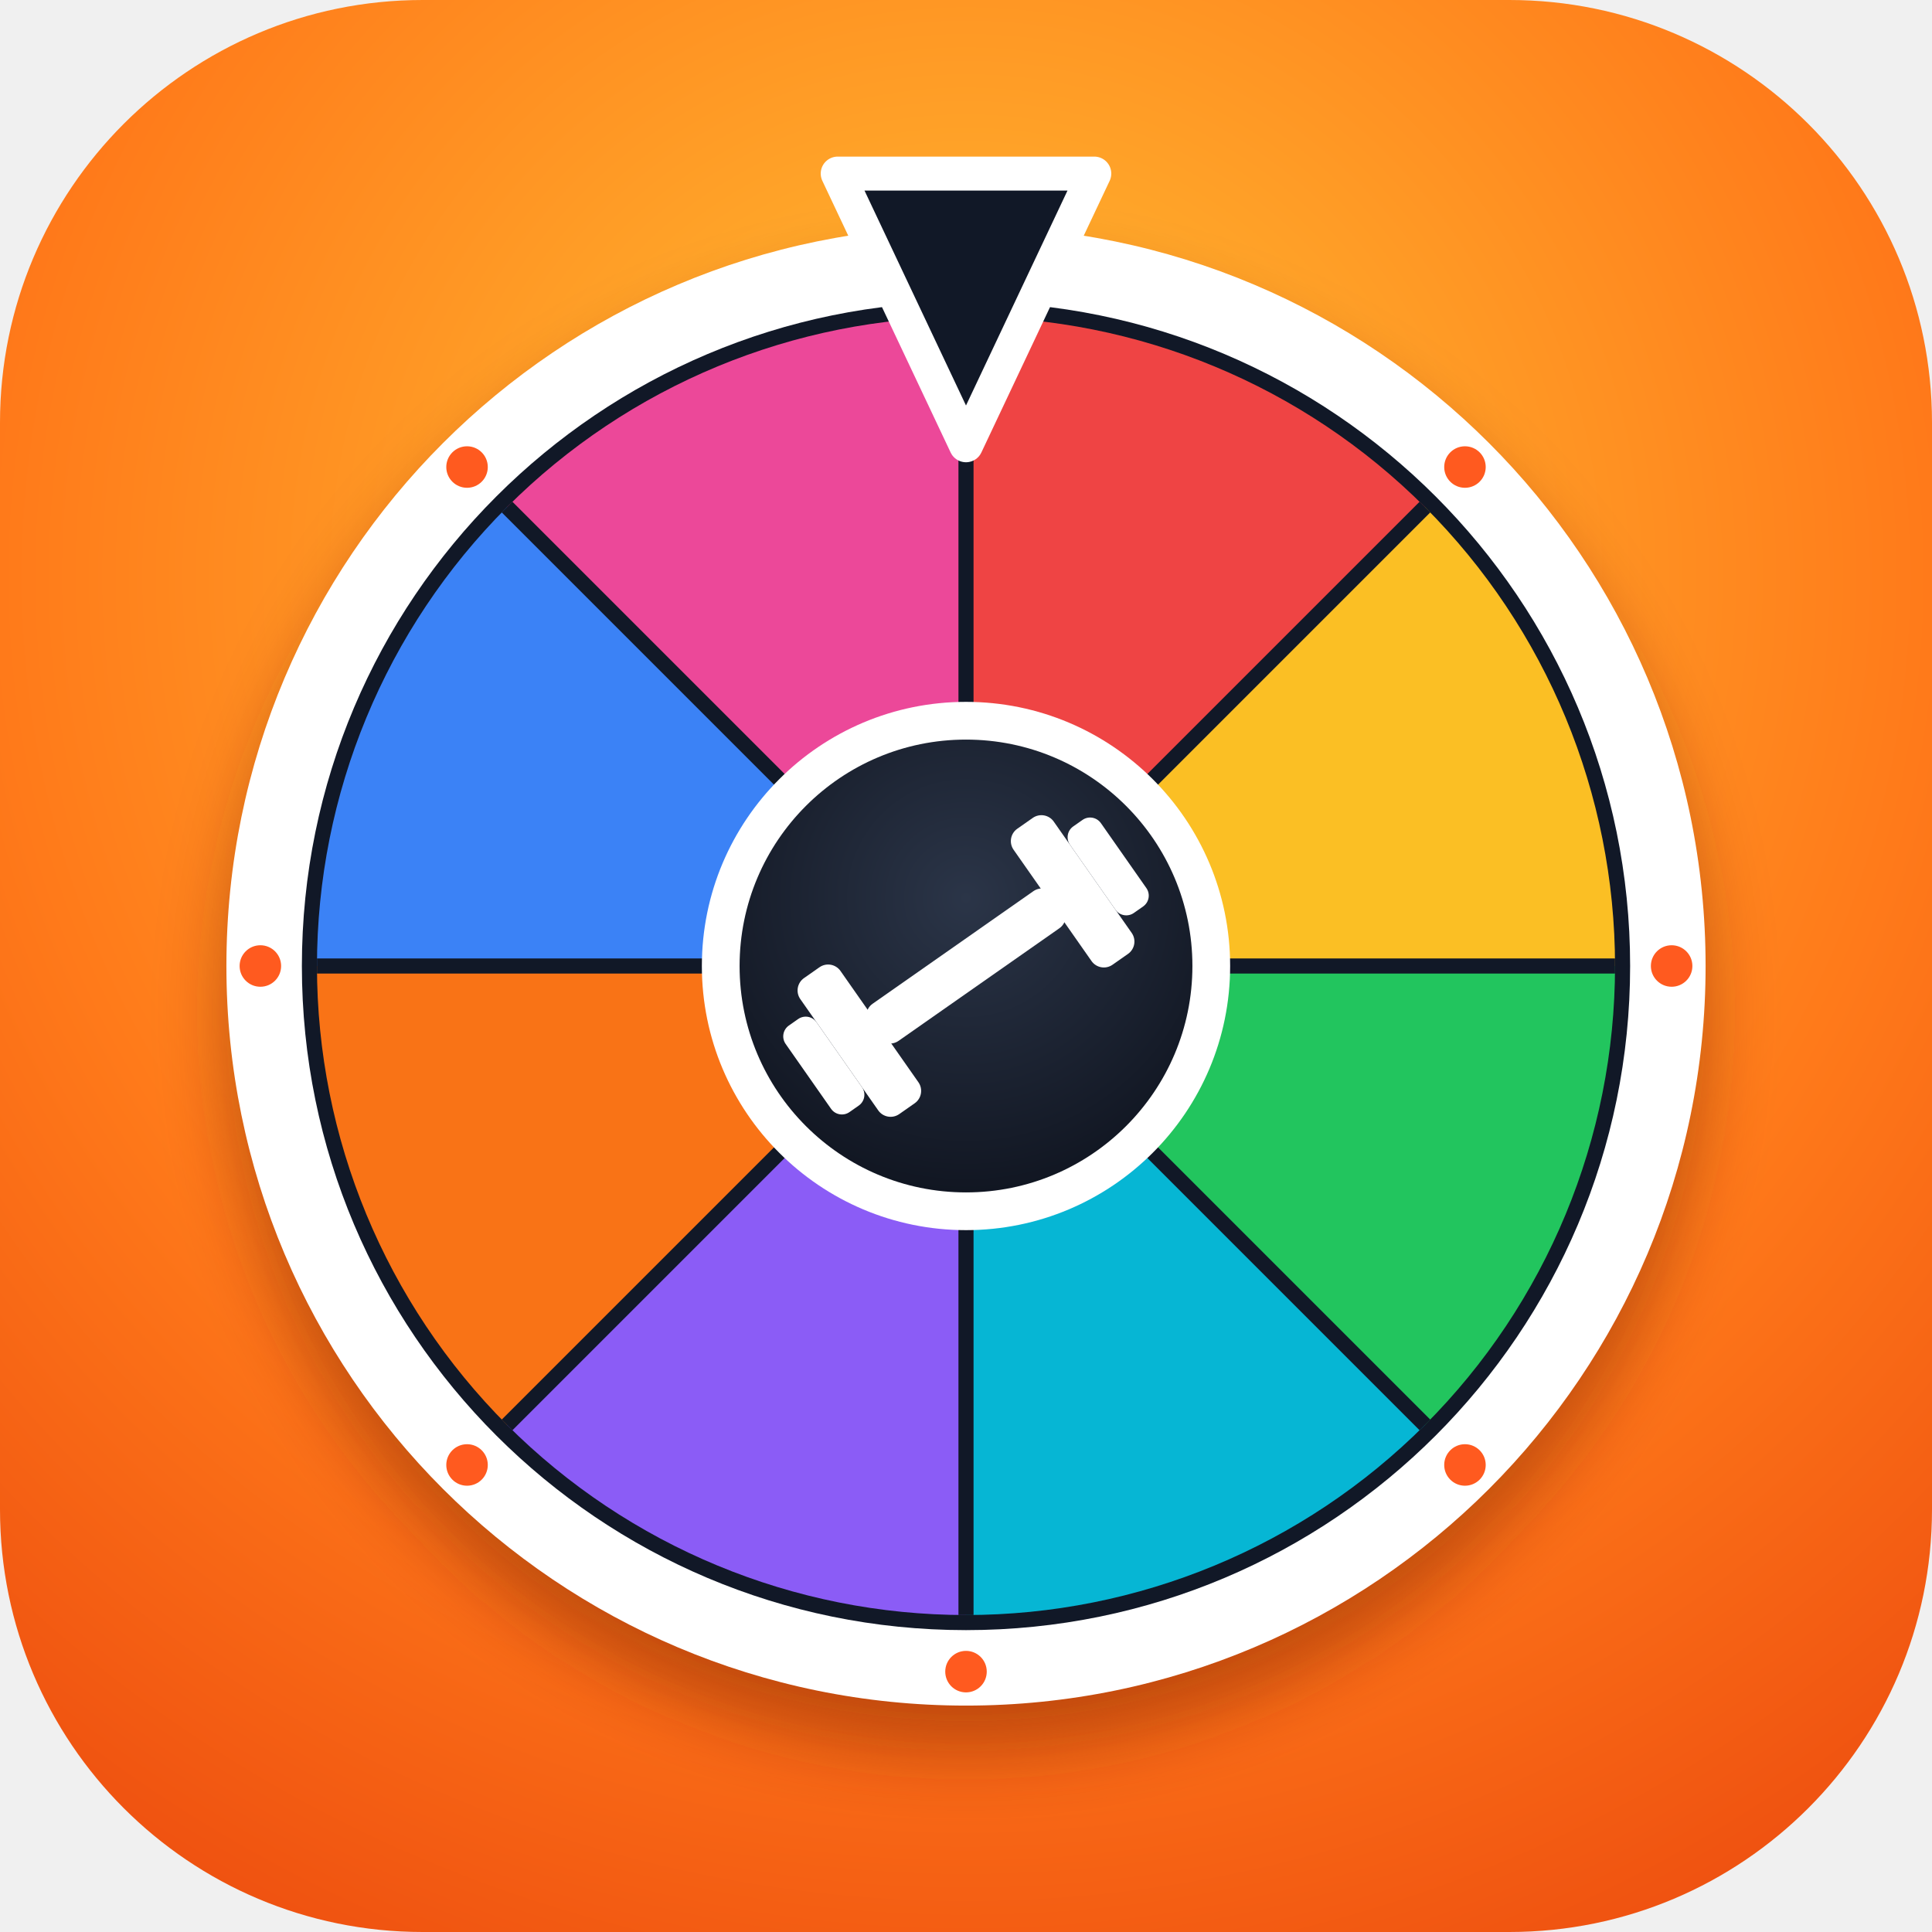
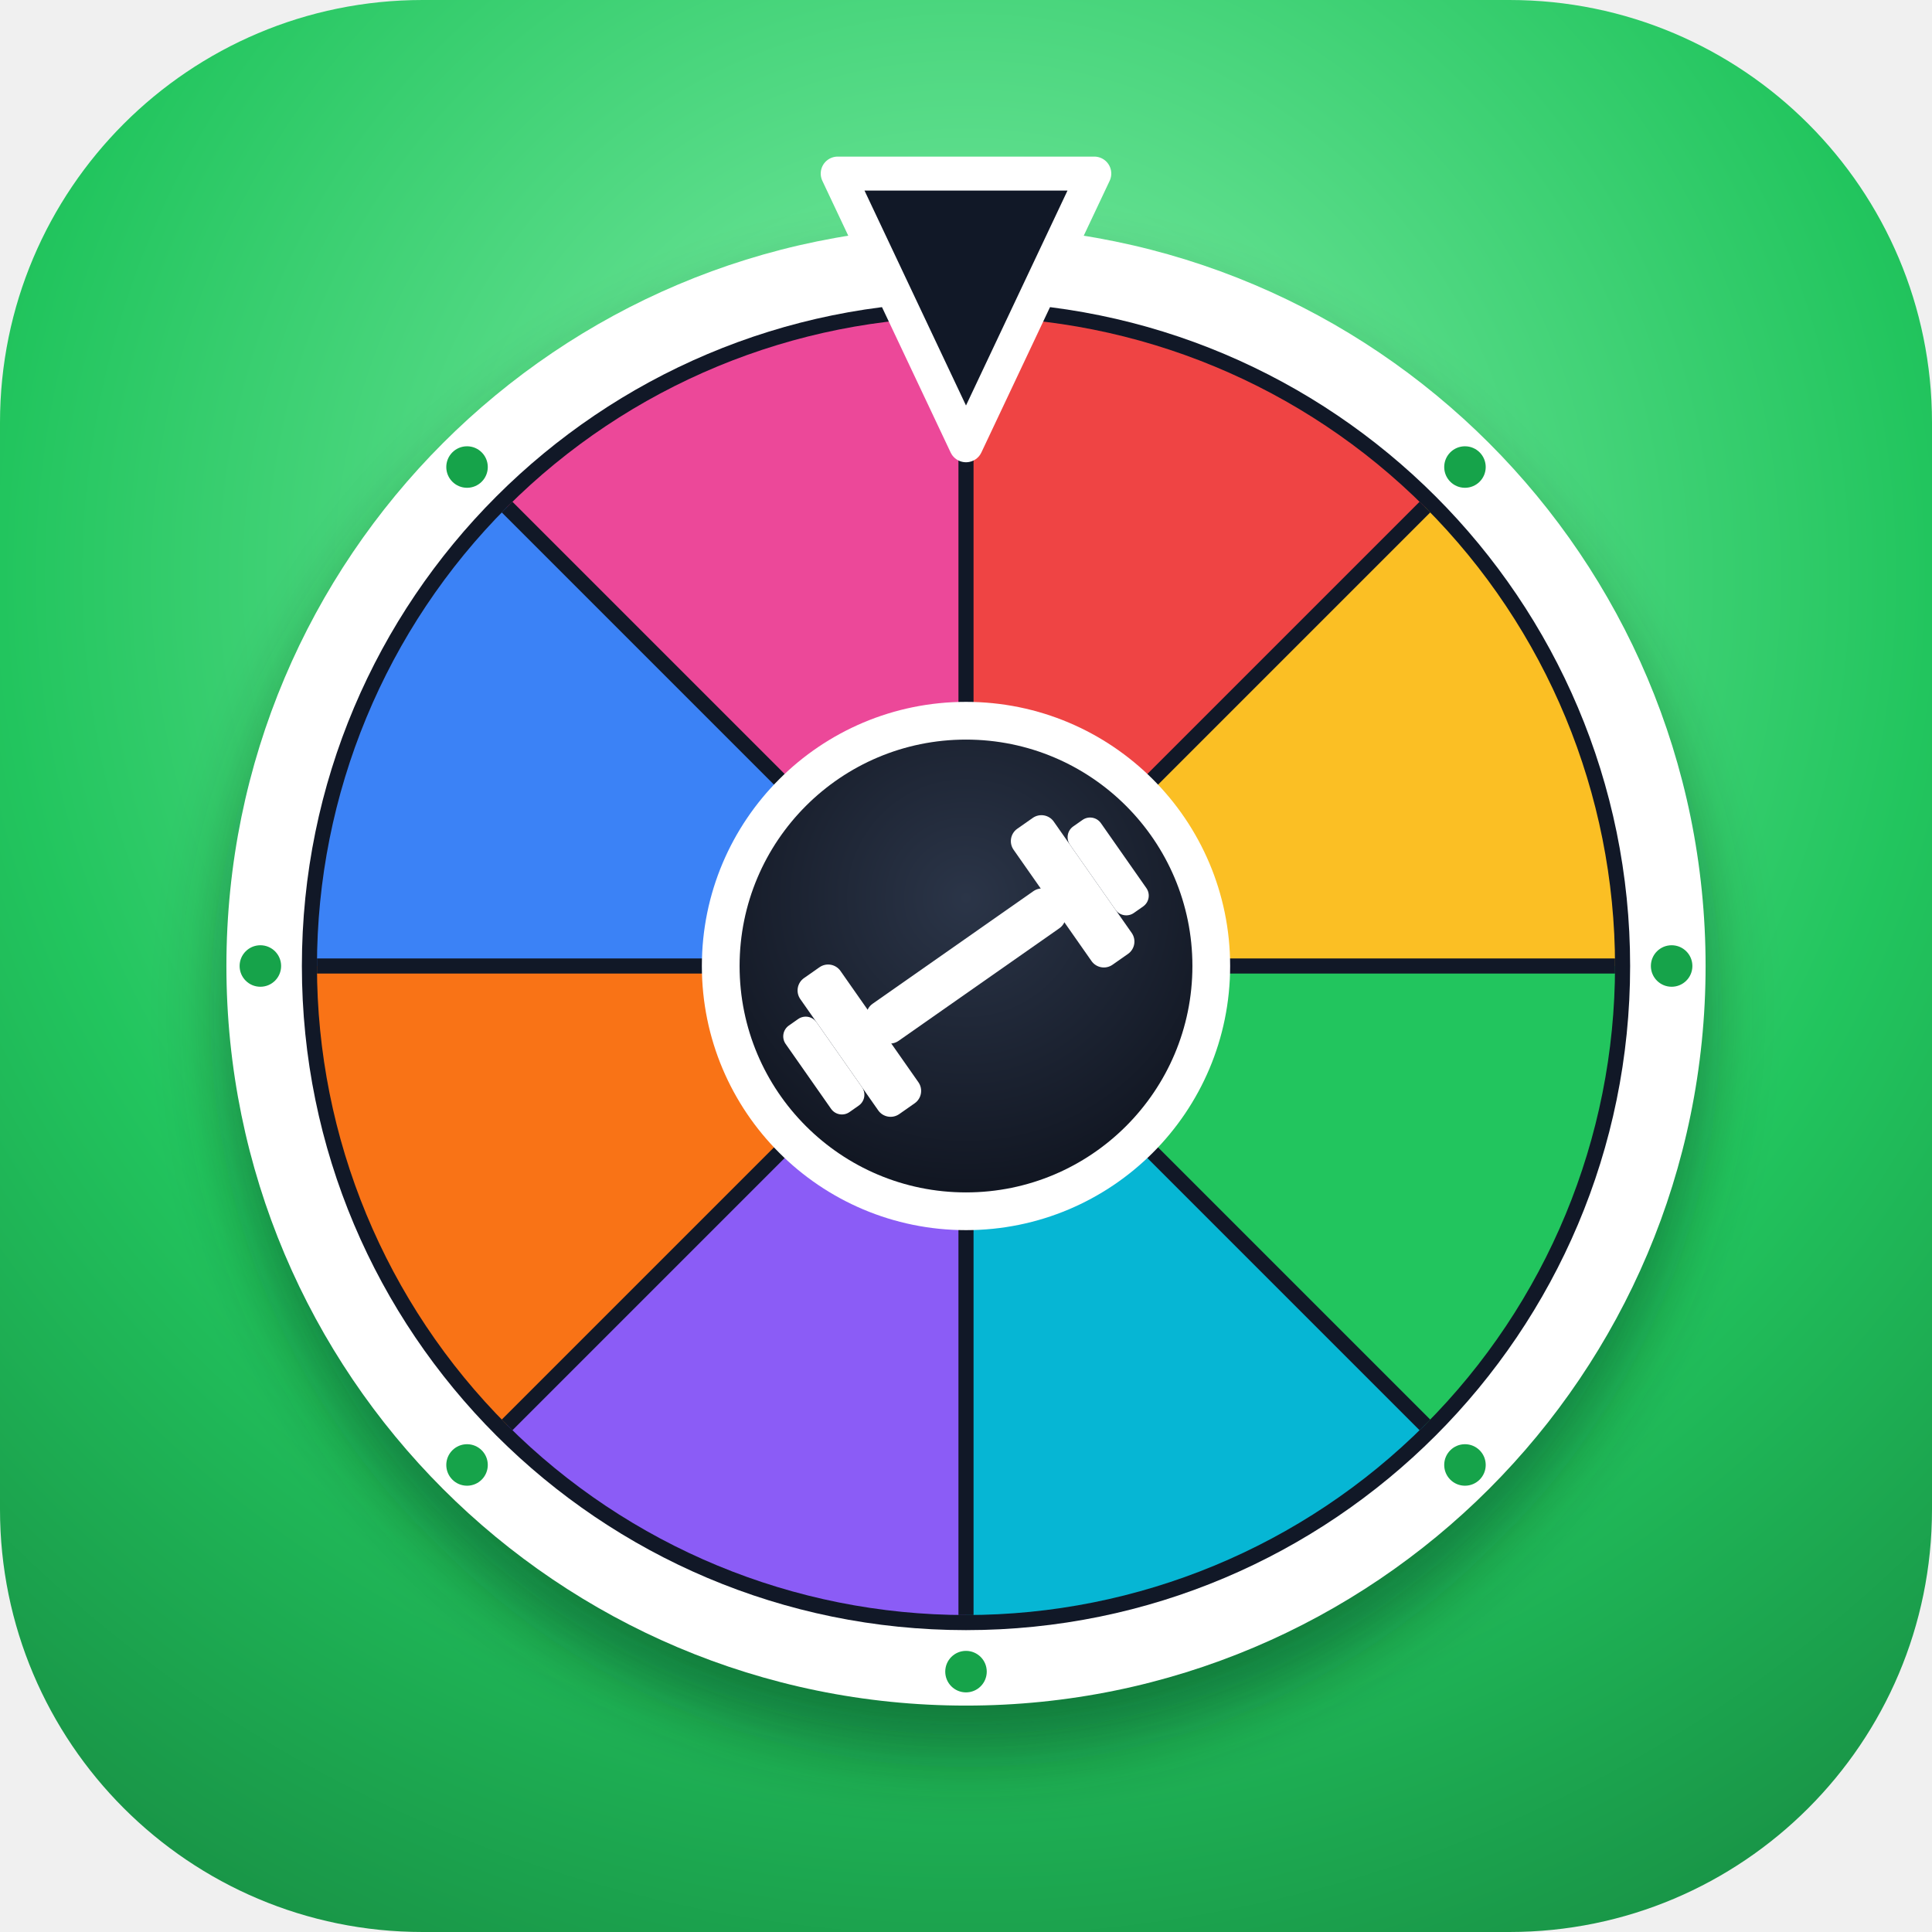
<svg xmlns="http://www.w3.org/2000/svg" viewBox="0 0 512 512" width="512" height="512">
  <defs>
    <radialGradient id="bg" cx="0.5" cy="0.3" r="0.9">
-       <stop offset="0" stop-color="#FFC233" />
-       <stop offset="0.55" stop-color="#FF7A1A" />
-       <stop offset="1" stop-color="#E8400C" />
+       <stop offset="0" stop-color="#86EFAC" />
+       <stop offset="0.55" stop-color="#22C55E" />
+       <stop offset="1" stop-color="#15803D" />
    </radialGradient>
    <radialGradient id="hub" cx="0.5" cy="0.35" r="0.8">
      <stop offset="0" stop-color="#2B3548" />
      <stop offset="1" stop-color="#0B0F19" />
    </radialGradient>
    <filter id="shadow" x="-20%" y="-20%" width="140%" height="140%">
      <feGaussianBlur stdDeviation="9" />
    </filter>
  </defs>
  <rect width="512" height="512" rx="112" fill="url(#bg)" />
  <g transform="translate(256,256) scale(1) translate(-256,-256)">
-     <circle cx="256" cy="268" r="196" fill="#7A1F00" opacity="0.45" filter="url(#shadow)" />
+     <circle cx="256" cy="268" r="196" fill="#052E16" opacity="0.45" filter="url(#shadow)" />
    <circle cx="256" cy="256" r="196" fill="#FFFFFF" />
    <circle cx="256" cy="256" r="176" fill="#111827" />
    <path d="M256,256 L256.00,84.00 A172,172 0 0 1 377.62,134.38 Z" fill="#EF4444" />
    <path d="M256,256 L377.62,134.38 A172,172 0 0 1 428.00,256.00 Z" fill="#FBBF24" />
    <path d="M256,256 L428.00,256.00 A172,172 0 0 1 377.62,377.62 Z" fill="#22C55E" />
    <path d="M256,256 L377.62,377.62 A172,172 0 0 1 256.00,428.00 Z" fill="#06B6D4" />
    <path d="M256,256 L256.00,428.00 A172,172 0 0 1 134.38,377.62 Z" fill="#8B5CF6" />
    <path d="M256,256 L134.38,377.62 A172,172 0 0 1 84.00,256.00 Z" fill="#F97316" />
    <path d="M256,256 L84.00,256.00 A172,172 0 0 1 134.38,134.38 Z" fill="#3B82F6" />
    <path d="M256,256 L134.38,134.38 A172,172 0 0 1 256.00,84.00 Z" fill="#EC4899" />
    <line x1="256" y1="256" x2="256.00" y2="84.00" stroke="#111827" stroke-width="4" />
    <line x1="256" y1="256" x2="377.62" y2="134.38" stroke="#111827" stroke-width="4" />
    <line x1="256" y1="256" x2="428.00" y2="256.00" stroke="#111827" stroke-width="4" />
    <line x1="256" y1="256" x2="377.62" y2="377.62" stroke="#111827" stroke-width="4" />
    <line x1="256" y1="256" x2="256.00" y2="428.00" stroke="#111827" stroke-width="4" />
    <line x1="256" y1="256" x2="134.38" y2="377.62" stroke="#111827" stroke-width="4" />
    <line x1="256" y1="256" x2="84.00" y2="256.00" stroke="#111827" stroke-width="4" />
    <line x1="256" y1="256" x2="134.38" y2="134.38" stroke="#111827" stroke-width="4" />
-     <circle cx="256.00" cy="69.00" r="5.5" fill="#FF5A1F" />
-     <circle cx="388.23" cy="123.77" r="5.5" fill="#FF5A1F" />
-     <circle cx="443.00" cy="256.00" r="5.5" fill="#FF5A1F" />
-     <circle cx="388.23" cy="388.23" r="5.5" fill="#FF5A1F" />
-     <circle cx="256.00" cy="443.00" r="5.5" fill="#FF5A1F" />
-     <circle cx="123.77" cy="388.23" r="5.5" fill="#FF5A1F" />
-     <circle cx="69.00" cy="256.00" r="5.5" fill="#FF5A1F" />
-     <circle cx="123.77" cy="123.77" r="5.5" fill="#FF5A1F" />
+     <circle cx="256.00" cy="69.00" r="5.5" fill="#16A34A" />
+     <circle cx="388.23" cy="123.77" r="5.5" fill="#16A34A" />
+     <circle cx="443.00" cy="256.00" r="5.5" fill="#16A34A" />
+     <circle cx="388.23" cy="388.23" r="5.5" fill="#16A34A" />
+     <circle cx="256.00" cy="443.00" r="5.5" fill="#16A34A" />
+     <circle cx="123.77" cy="388.23" r="5.5" fill="#16A34A" />
+     <circle cx="69.00" cy="256.00" r="5.5" fill="#16A34A" />
+     <circle cx="123.77" cy="123.77" r="5.5" fill="#16A34A" />
    <circle cx="256" cy="256" r="70" fill="#FFFFFF" />
    <circle cx="256" cy="256" r="60" fill="url(#hub)" />
    <g transform="translate(256,256) rotate(-35)" fill="#FFFFFF">
      <rect x="-30" y="-6" width="60" height="12" rx="4" />
      <rect x="-41" y="-22" width="13" height="44" rx="4" />
      <rect x="28" y="-22" width="13" height="44" rx="4" />
      <rect x="-51" y="-14" width="10" height="28" rx="3.5" />
      <rect x="41" y="-14" width="10" height="28" rx="3.5" />
    </g>
    <path d="M222,46 L290,46 L256,118 Z" fill="#111827" stroke="#FFFFFF" stroke-width="9" stroke-linejoin="round" />
  </g>
</svg>
